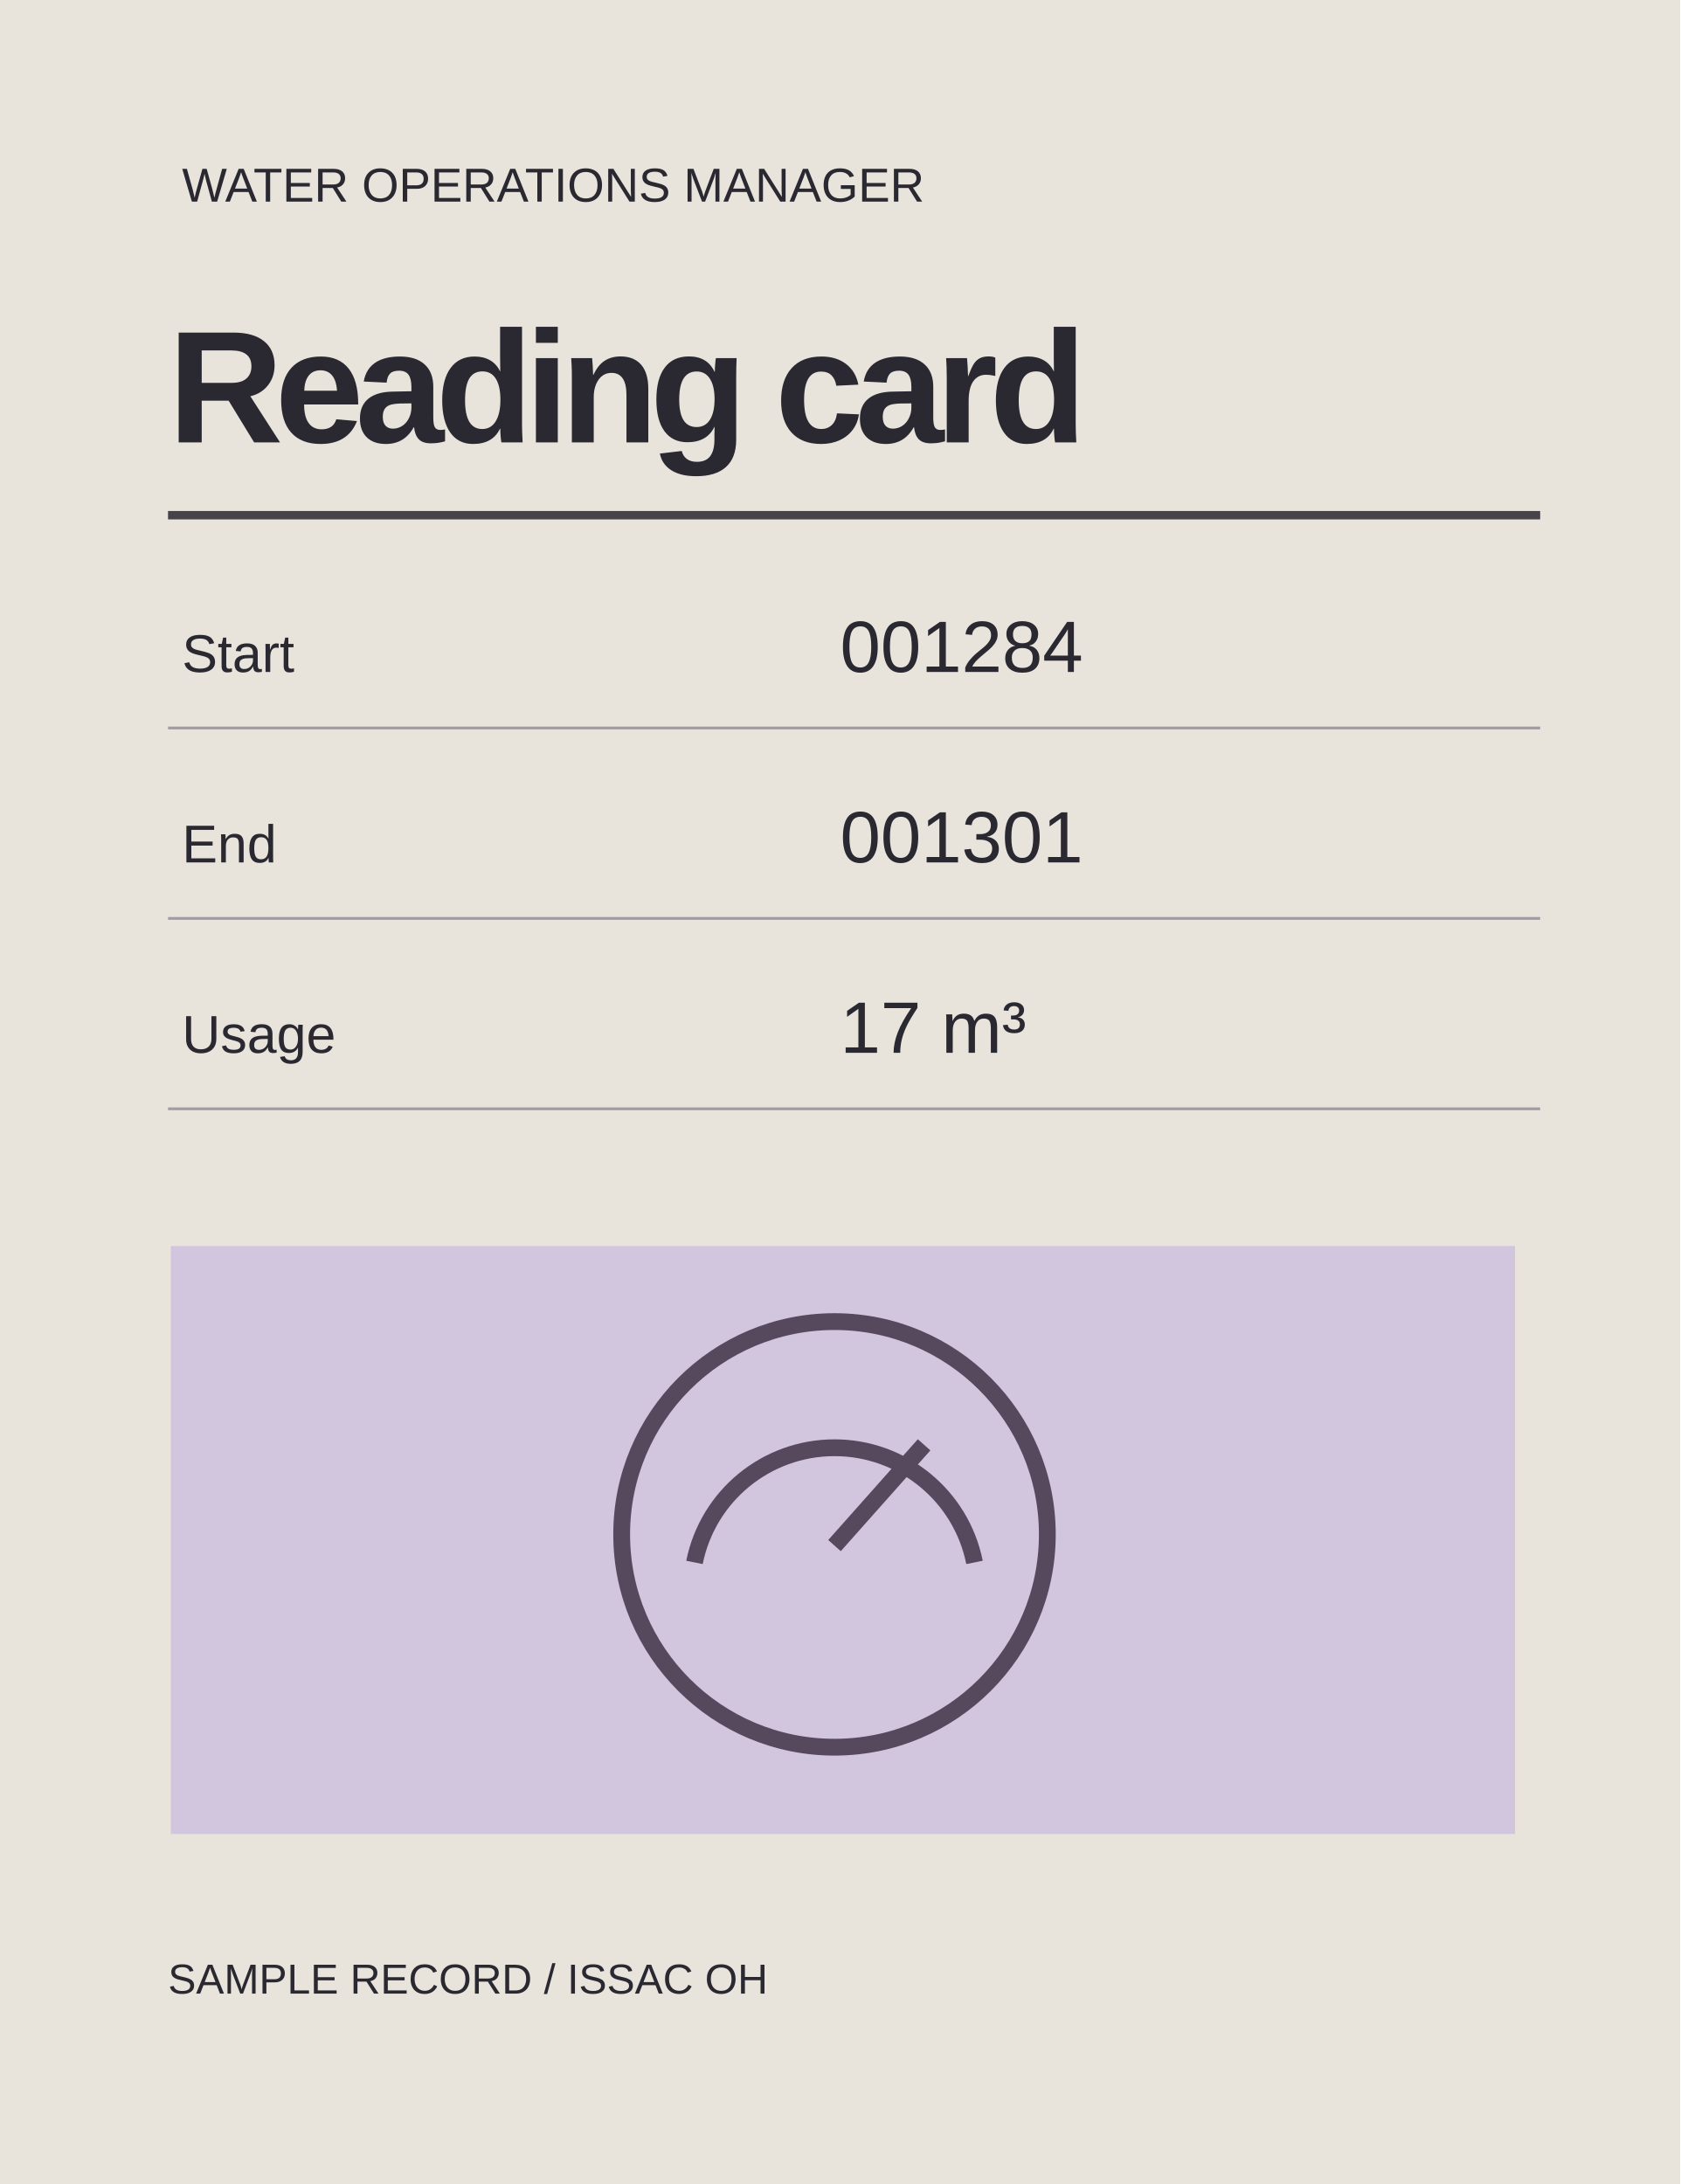
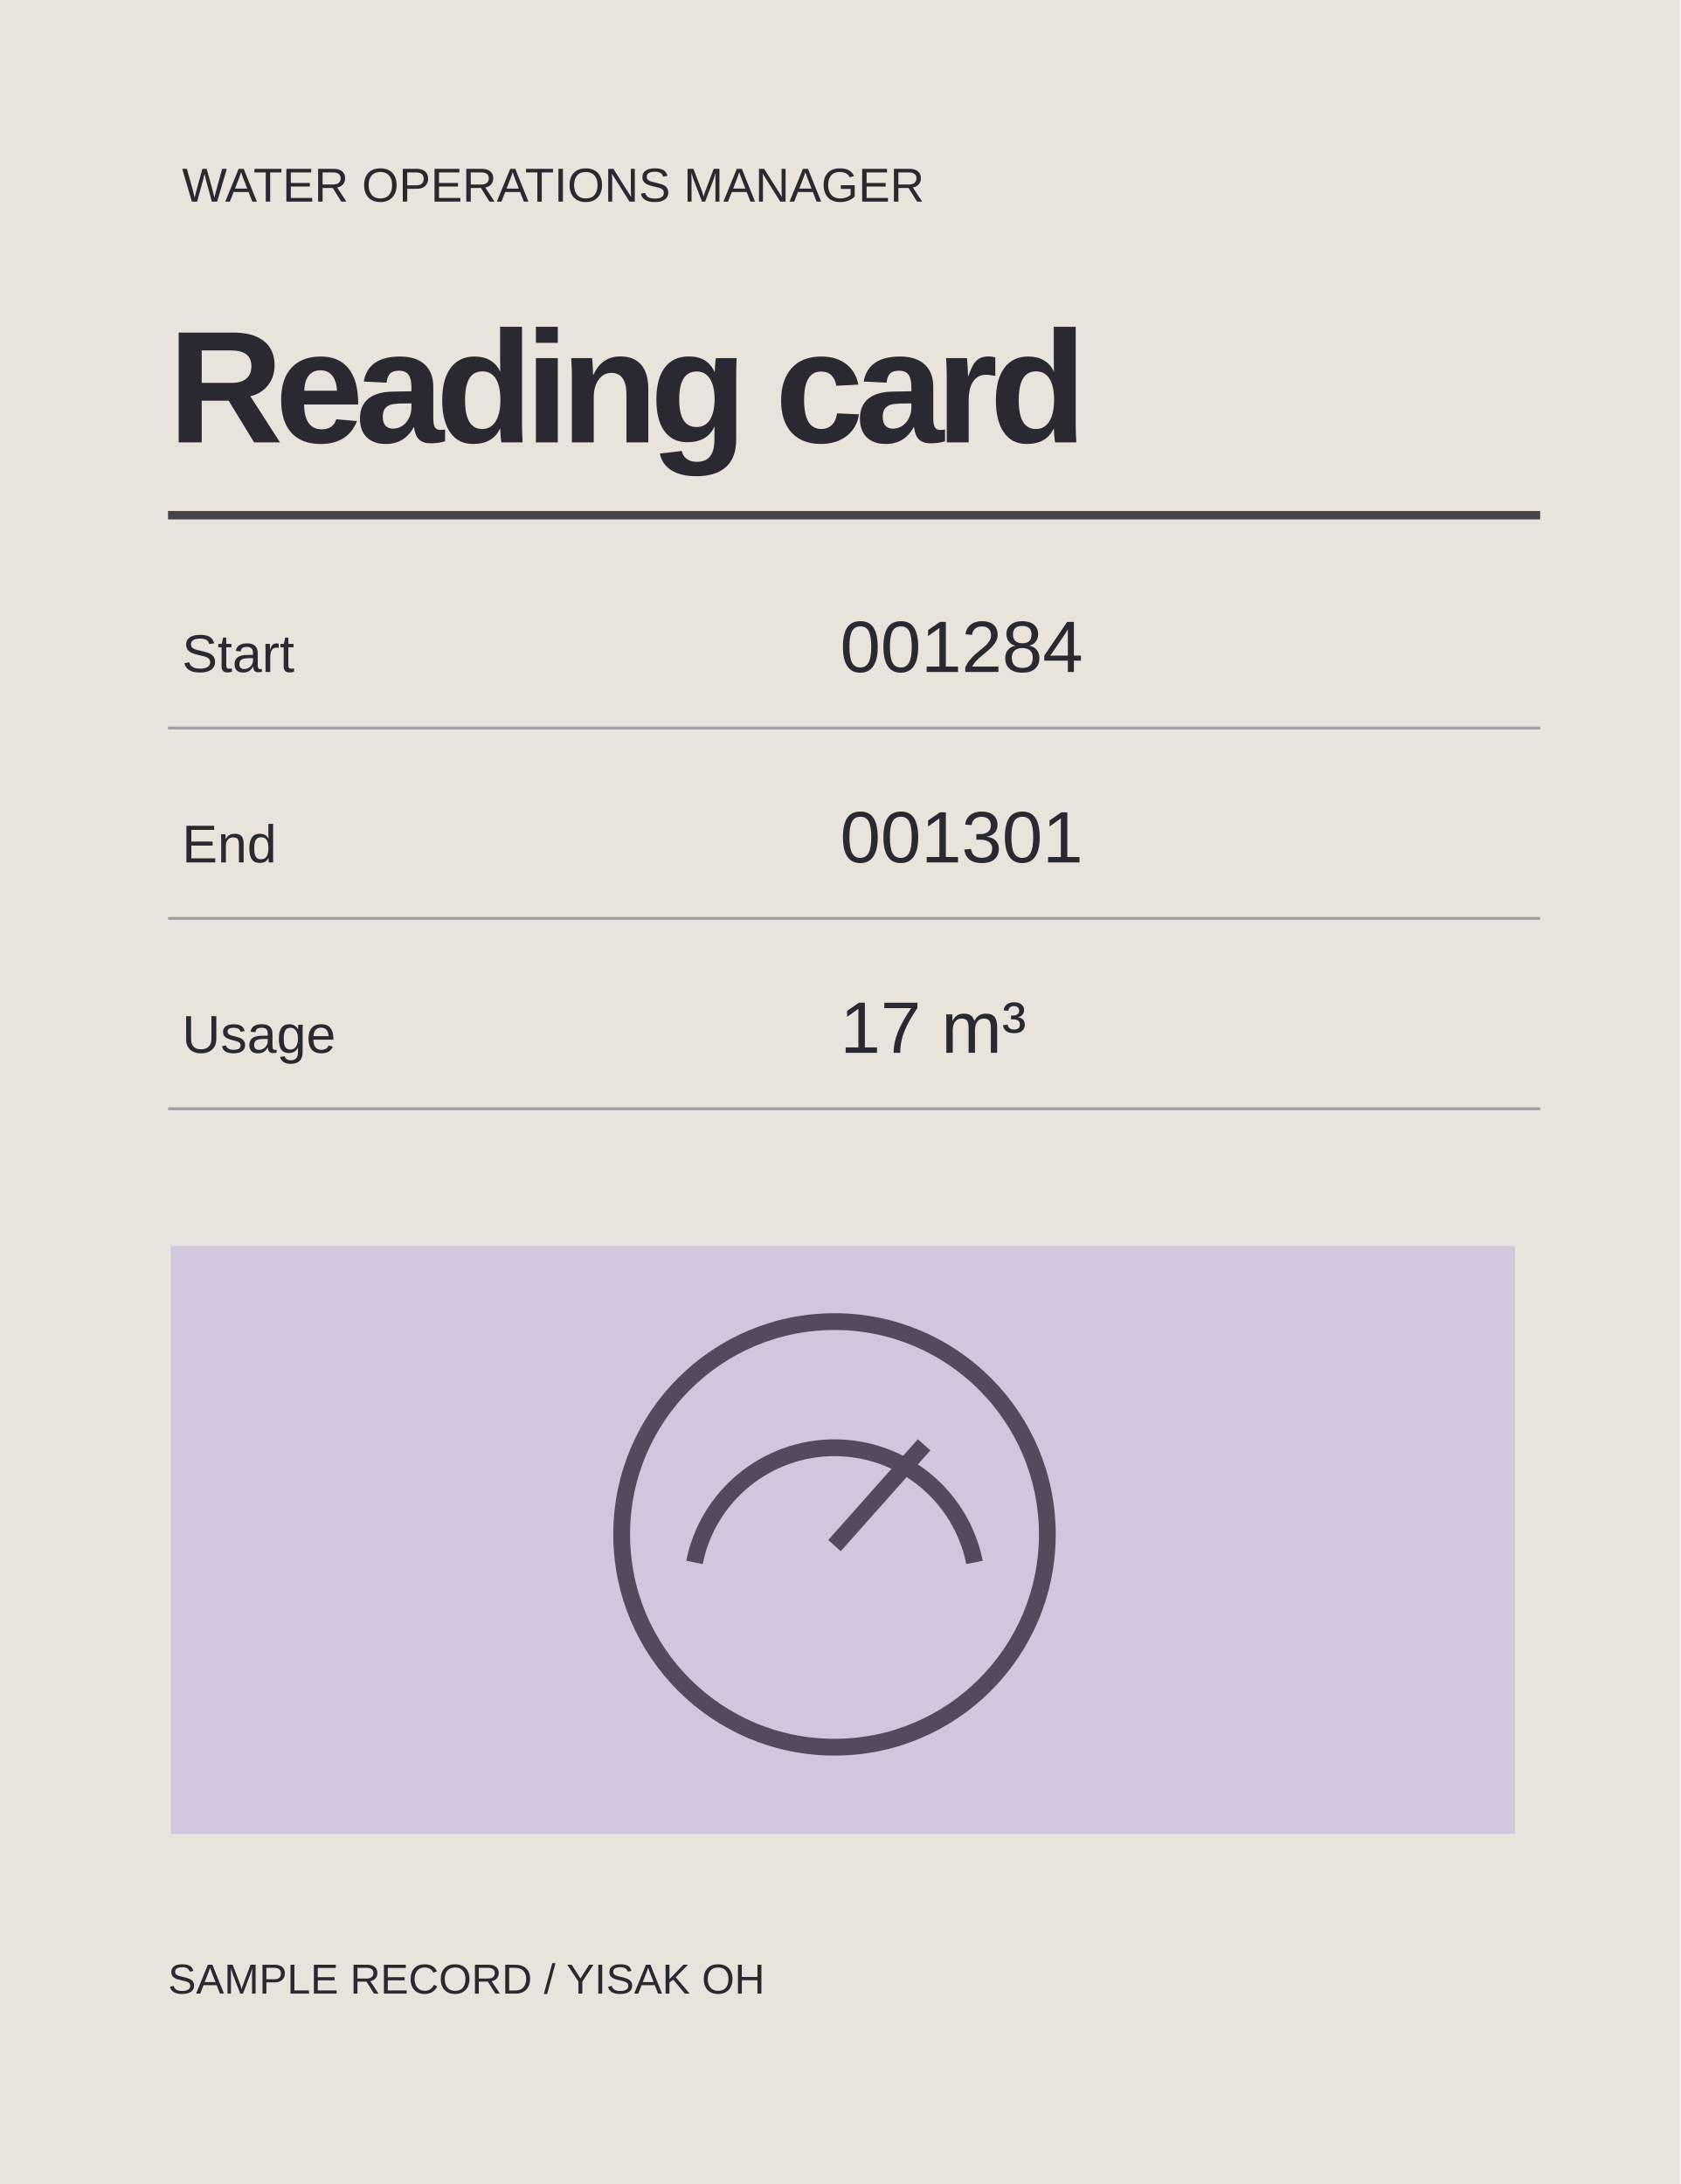
<svg xmlns="http://www.w3.org/2000/svg" width="600" height="780" viewBox="0 0 600 780">
  <g font-family="Arial,sans-serif">
    <rect width="600" height="780" fill="#e8e4dc" />
    <g fill="#2a2830">
      <text x="65" y="72" font-size="17">WATER OPERATIONS MANAGER</text>
      <text x="60" y="158" font-size="57" font-weight="bold" letter-spacing="-3">Reading card</text>
      <path d="M60 184H550" stroke="#46434a" stroke-width="3" />
      <text x="65" y="240" font-size="19">Start</text>
      <text x="300" y="240" font-size="26">001284</text>
      <path d="M60 260H550" stroke="#a29ca1" />
      <text x="65" y="308" font-size="19">End</text>
      <text x="300" y="308" font-size="26">001301</text>
      <path d="M60 328H550" stroke="#a29ca1" />
      <text x="65" y="376" font-size="19">Usage</text>
      <text x="300" y="376" font-size="26">17 m³</text>
      <path d="M60 396H550" stroke="#a29ca1" />
      <rect x="61" y="445" width="480" height="210" fill="#d2c6df" />
      <g stroke="#56495e" stroke-width="6" fill="none">
        <circle cx="298" cy="548" r="76" />
        <path d="M248 558a51 51 0 0 1 100 0M298 552l32-36" />
      </g>
-       <text x="60" y="712" font-size="15">SAMPLE RECORD   /   ISSAC OH</text>
+       <text x="60" y="712" font-size="15">SAMPLE RECORD   /   YISAK OH</text>
    </g>
  </g>
</svg>
